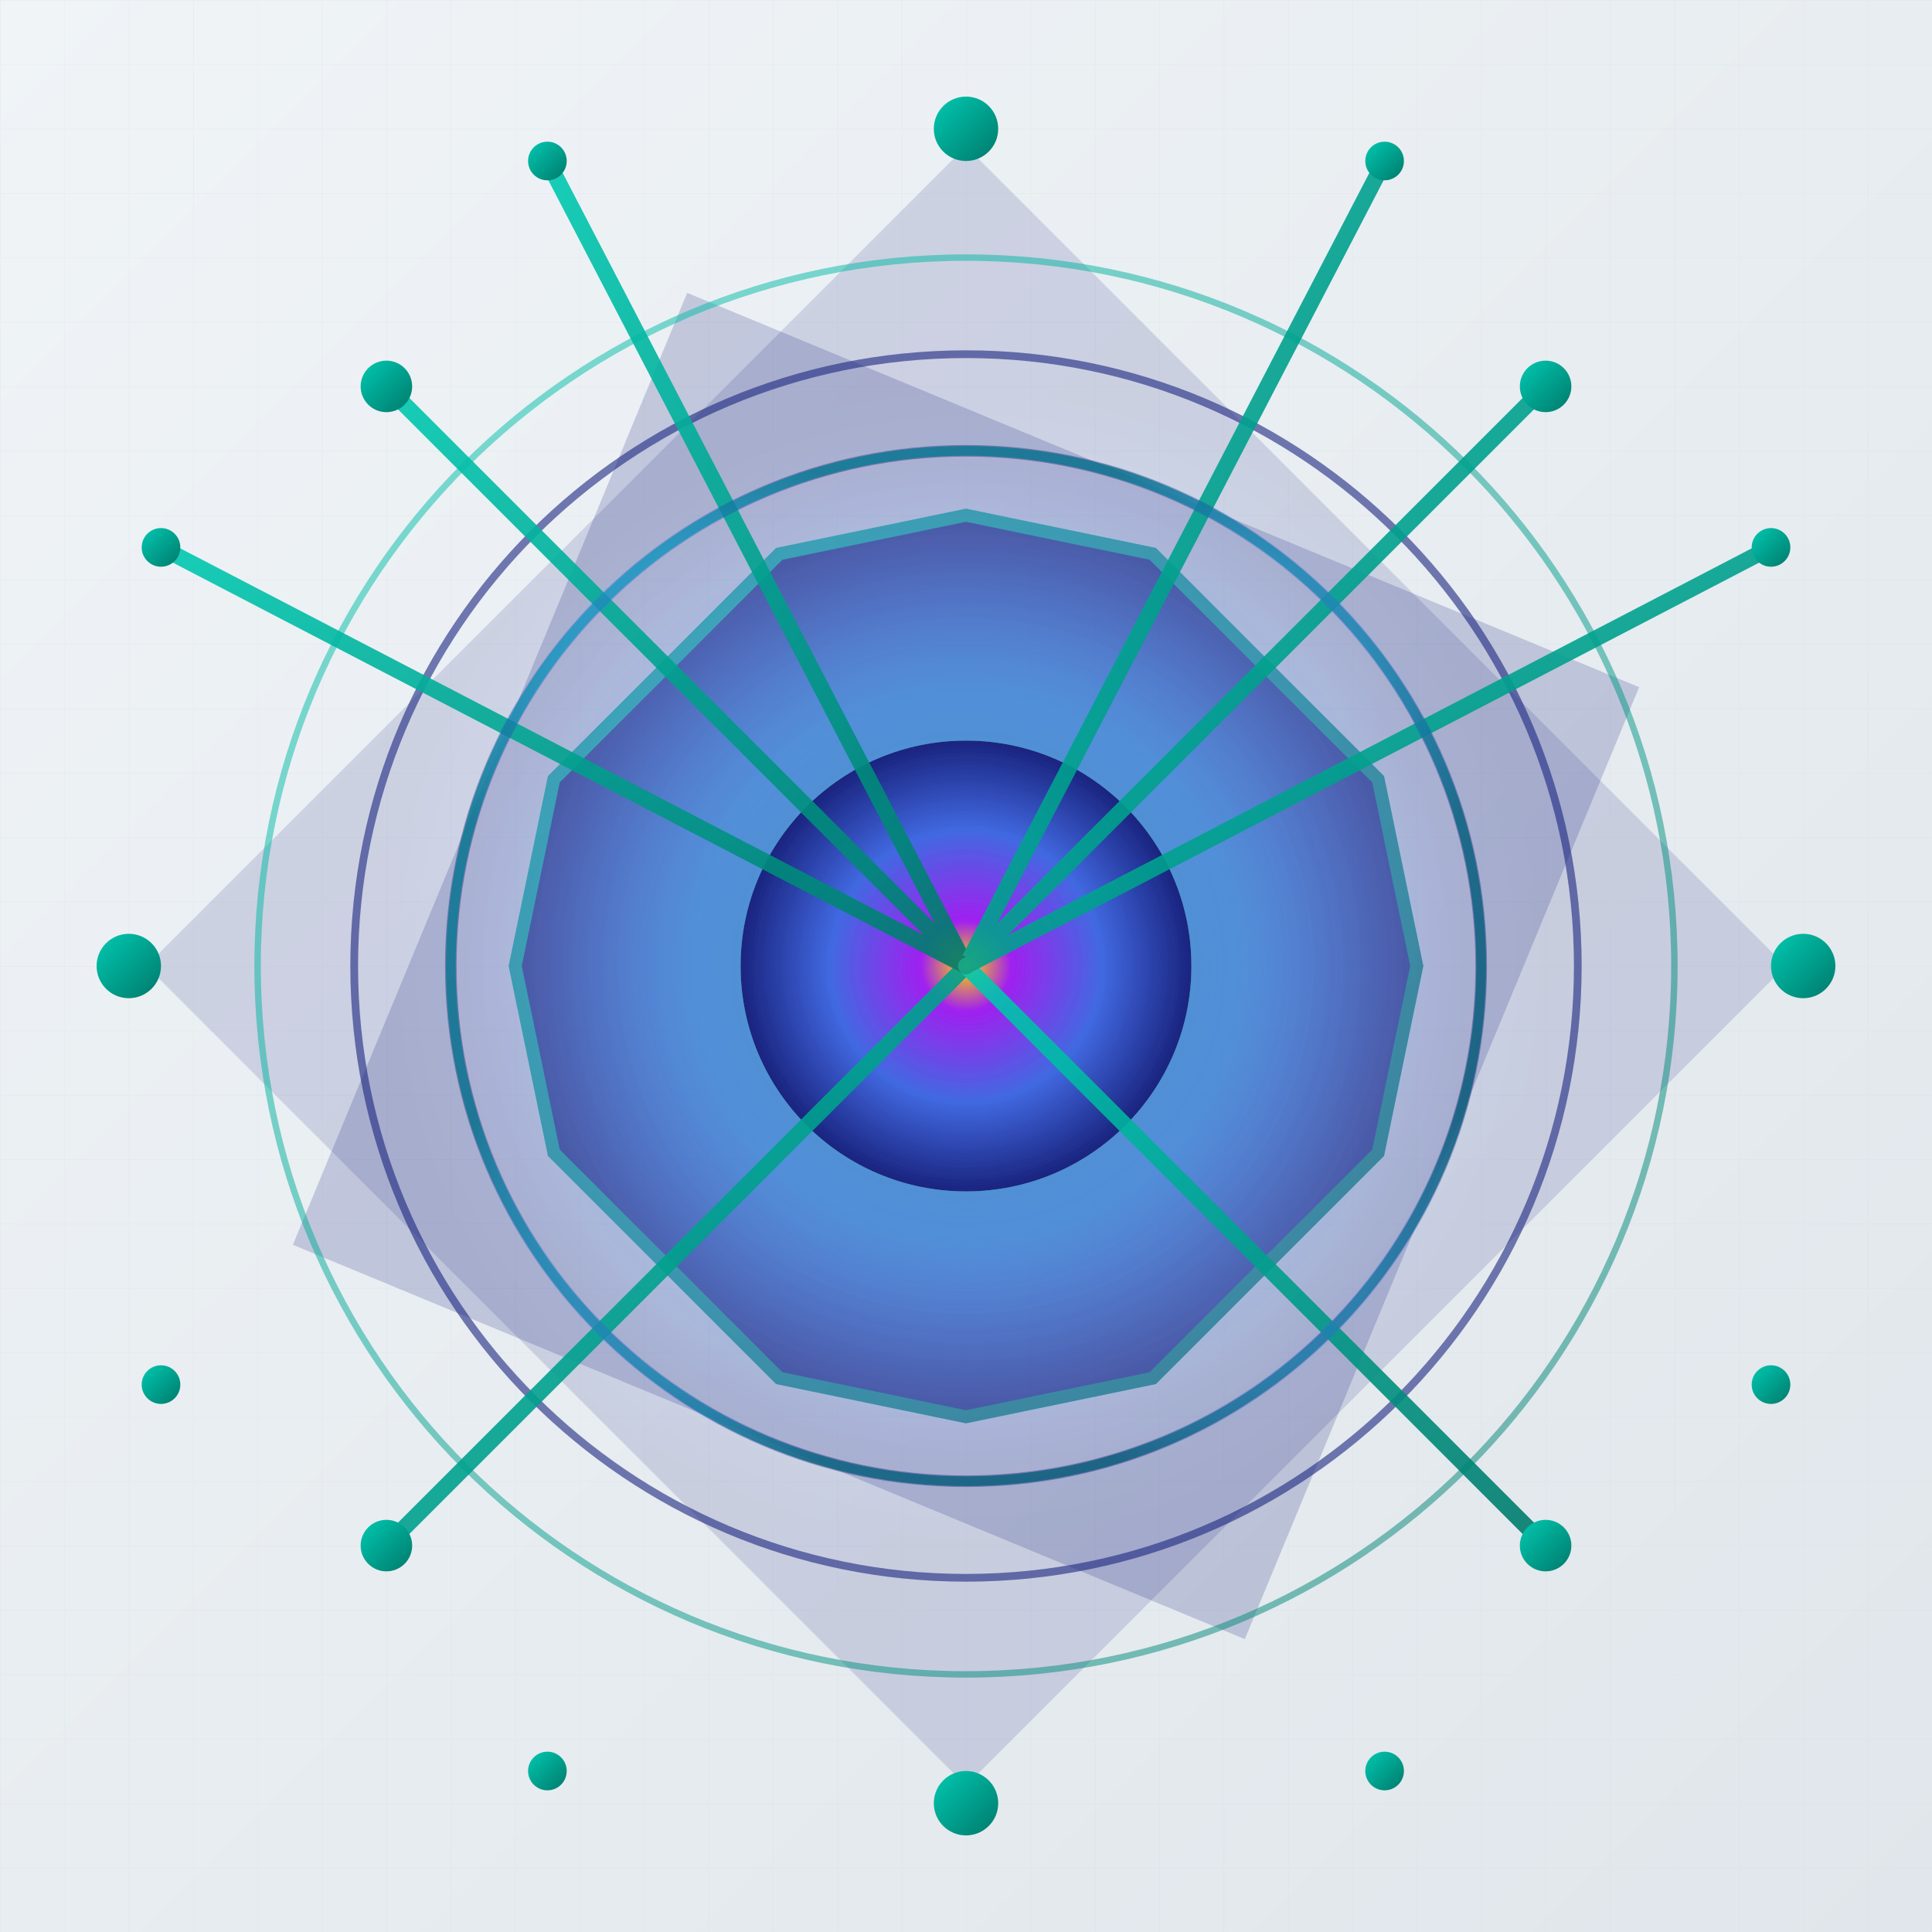
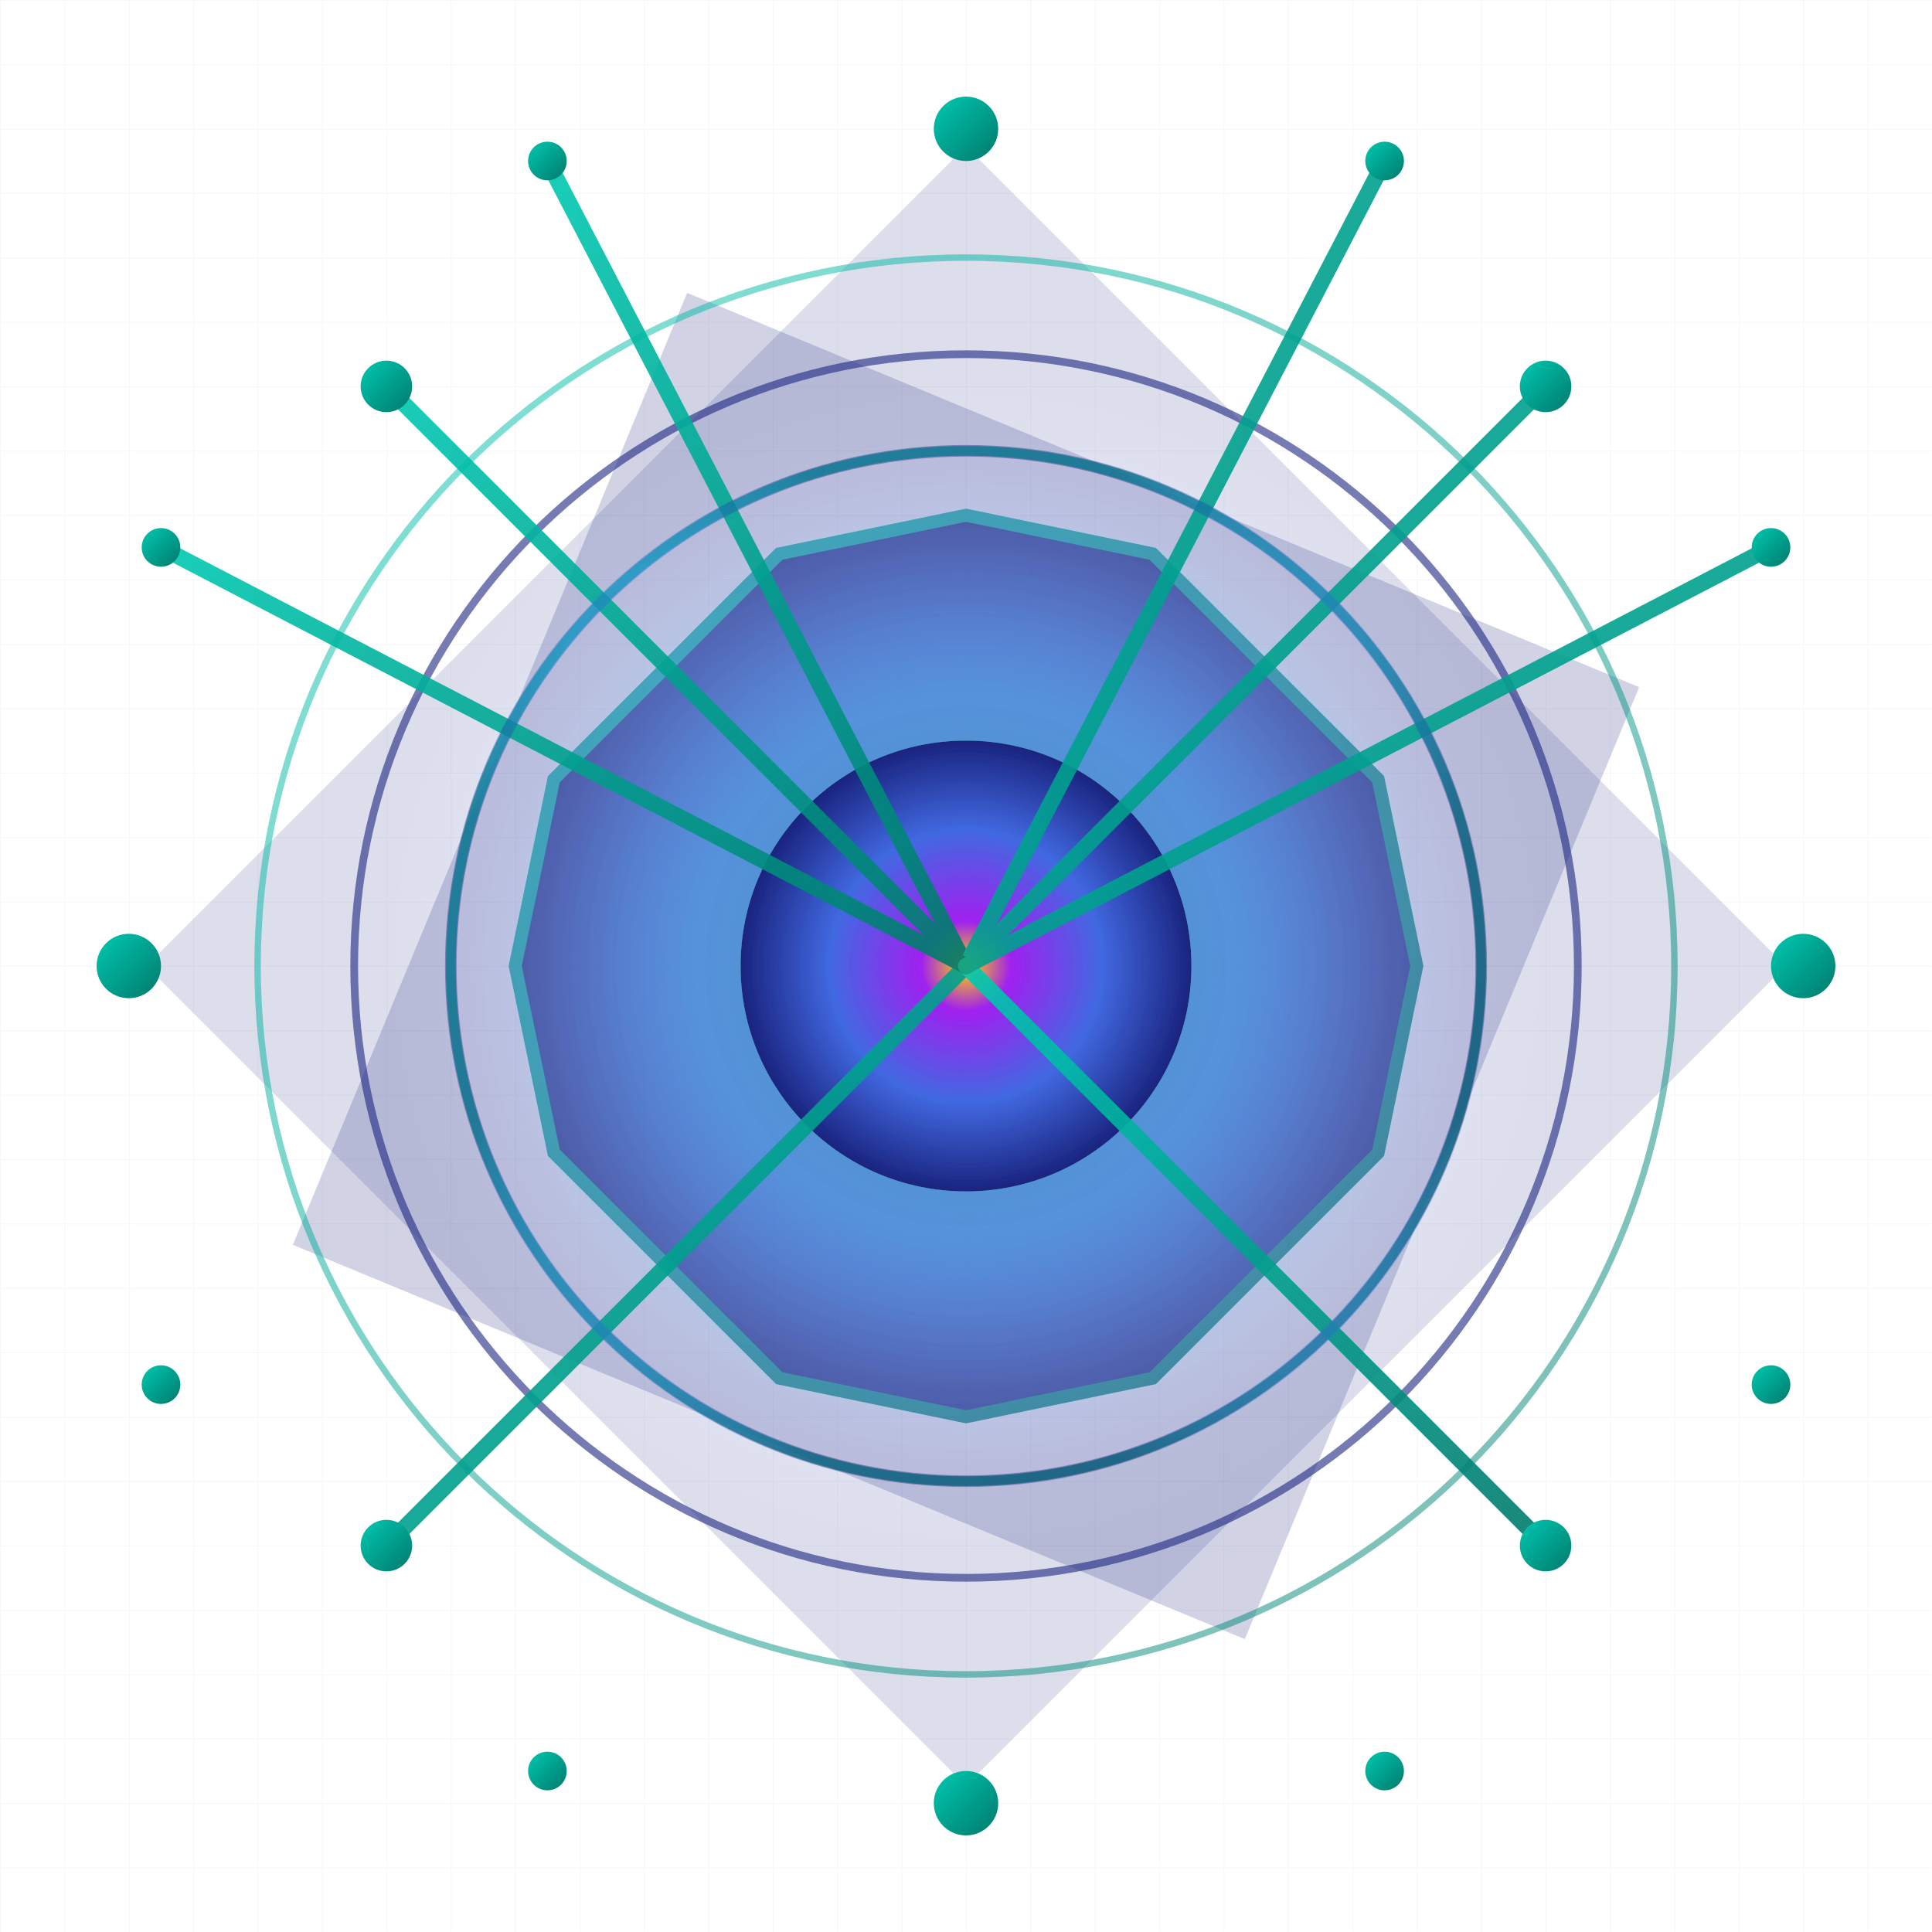
<svg xmlns="http://www.w3.org/2000/svg" width="300" height="300" viewBox="0 0 300 300" fill="none">
  <defs>
    <radialGradient id="coreRadial" cx="50%" cy="50%" r="50%" fx="50%" fy="50%">
      <stop offset="0%" stop-color="#FFD700" stop-opacity="1" />
      <stop offset="20%" stop-color="#A020F0" stop-opacity="1" />
      <stop offset="60%" stop-color="#4169E1" stop-opacity="1" />
      <stop offset="100%" stop-color="#1A237E" stop-opacity="1" />
    </radialGradient>
    <linearGradient id="precisionLineGradient" x1="0%" y1="0%" x2="100%" y2="100%">
      <stop offset="0%" stop-color="#00C9B1" stop-opacity="1" />
      <stop offset="100%" stop-color="#00796B" stop-opacity="1" />
-     </linearGradient>
-     <linearGradient id="bgTexture" x1="0%" y1="0%" x2="100%" y2="100%">
-       <stop offset="0%" stop-color="#F0F4F7" stop-opacity="1" />
-       <stop offset="100%" stop-color="#E0E6EB" stop-opacity="1" />
    </linearGradient>
    <filter id="coreGlow" x="-50%" y="-50%" width="200%" height="200%">
      <feGaussianBlur in="SourceGraphic" stdDeviation="18" result="blur" />
      <feFlood flood-color="#00C9B1" flood-opacity="0.9" result="flood" />
      <feComposite in="flood" in2="blur" operator="in" result="glow" />
      <feMerge>
        <feMergeNode in="glow" />
        <feMergeNode in="SourceGraphic" />
      </feMerge>
    </filter>
    <pattern id="denseGrid" patternUnits="userSpaceOnUse" width="10" height="10">
      <path d="M0 0 L10 0 M0 0 L0 10" stroke="#D1D9E6" stroke-width="0.2" opacity="0.4" />
    </pattern>
  </defs>
  <rect width="300" height="300" fill="url(#bgTexture)" />
  <rect width="300" height="300" fill="url(#denseGrid)" opacity="0.6" />
  <g transform="translate(150, 150)">
    <path d="M 0 -70 L 29 -64 L 64 -29 L 70 0 L 64 29 L 29 64 L 0 70 L -29 64 L -64 29 L -70 0 L -64 -29 L -29 -64 Z" fill="url(#coreRadial)" opacity="0.7" stroke="url(#precisionLineGradient)" stroke-width="2" />
    <rect x="-80" y="-80" width="160" height="160" fill="url(#coreRadial)" opacity="0.2" transform="rotate(22.5)" />
    <rect x="-90" y="-90" width="180" height="180" fill="url(#coreRadial)" opacity="0.15" transform="rotate(45)" />
    <circle cx="0" cy="0" r="80" fill="none" stroke="url(#precisionLineGradient)" stroke-width="1.5" opacity="0.8" />
    <circle cx="0" cy="0" r="95" fill="none" stroke="url(#coreRadial)" stroke-width="1.2" opacity="0.6" />
    <circle cx="0" cy="0" r="110" fill="none" stroke="url(#precisionLineGradient)" stroke-width="1" opacity="0.5" />
  </g>
  <circle cx="150" cy="150" r="35" fill="url(#coreRadial)" filter="url(#coreGlow)" />
  <g stroke="url(#precisionLineGradient)" stroke-width="2.5" opacity="0.9" stroke-linecap="round">
    <line x1="150" y1="150" x2="150" y2="20" />
    <line x1="150" y1="150" x2="150" y2="280" />
    <line x1="150" y1="150" x2="20" y2="150" />
    <line x1="150" y1="150" x2="280" y2="150" />
    <line x1="150" y1="150" x2="60" y2="60" />
    <line x1="150" y1="150" x2="240" y2="60" />
    <line x1="150" y1="150" x2="60" y2="240" />
    <line x1="150" y1="150" x2="240" y2="240" />
    <line x1="150" y1="150" x2="85" y2="25" />
    <line x1="150" y1="150" x2="215" y2="25" />
    <line x1="150" y1="150" x2="25" y2="85" />
    <line x1="150" y1="150" x2="275" y2="85" />
  </g>
  <g fill="url(#precisionLineGradient)">
    <circle cx="150" cy="20" r="5" />
    <circle cx="150" cy="280" r="5" />
    <circle cx="20" cy="150" r="5" />
    <circle cx="280" cy="150" r="5" />
    <circle cx="60" cy="60" r="4" />
    <circle cx="240" cy="60" r="4" />
    <circle cx="60" cy="240" r="4" />
    <circle cx="240" cy="240" r="4" />
    <circle cx="85" cy="25" r="3" />
    <circle cx="215" cy="25" r="3" />
    <circle cx="25" cy="85" r="3" />
    <circle cx="275" cy="85" r="3" />
    <circle cx="25" cy="215" r="3" />
    <circle cx="275" cy="215" r="3" />
    <circle cx="85" cy="275" r="3" />
    <circle cx="215" cy="275" r="3" />
  </g>
  <g stroke="url(#coreRadial)" stroke-width="1.8" fill="none" opacity="0.4">
    <path d="M150 70 A 80 80 0 0 1 230 150" />
    <path d="M70 150 A 80 80 0 0 1 150 70" />
    <path d="M150 230 A 80 80 0 0 1 70 150" />
    <path d="M230 150 A 80 80 0 0 1 150 230" />
  </g>
</svg>
